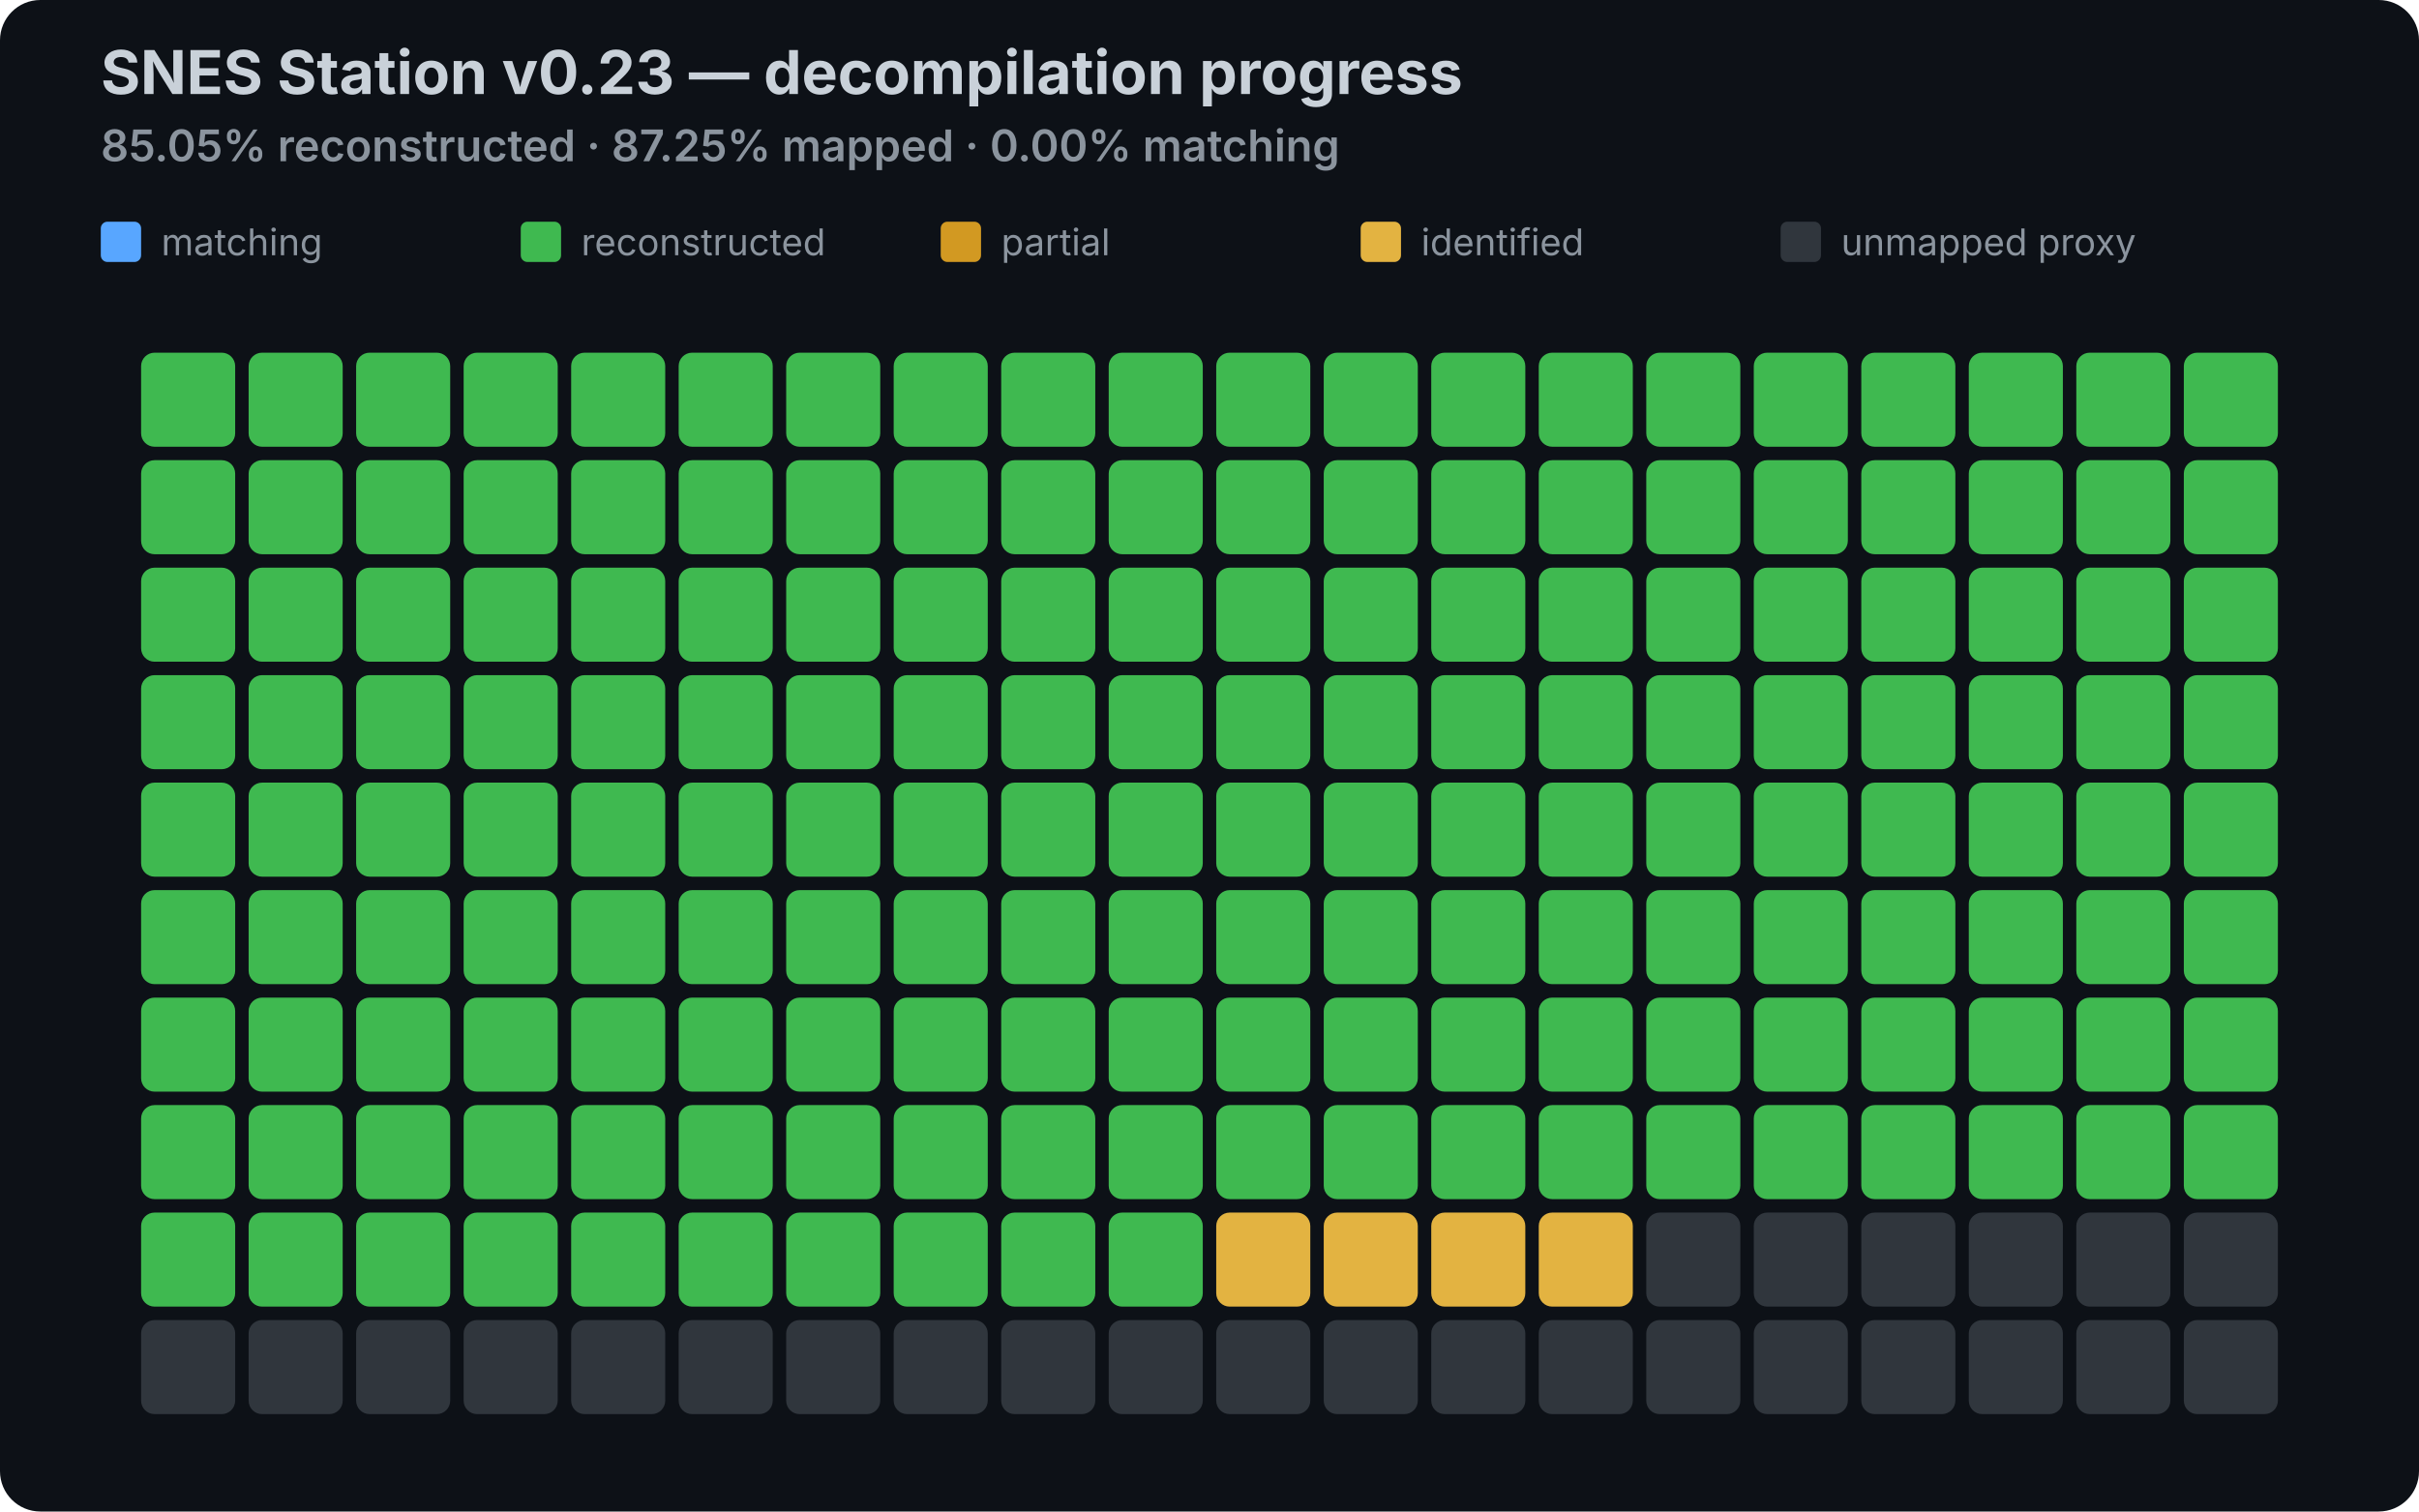
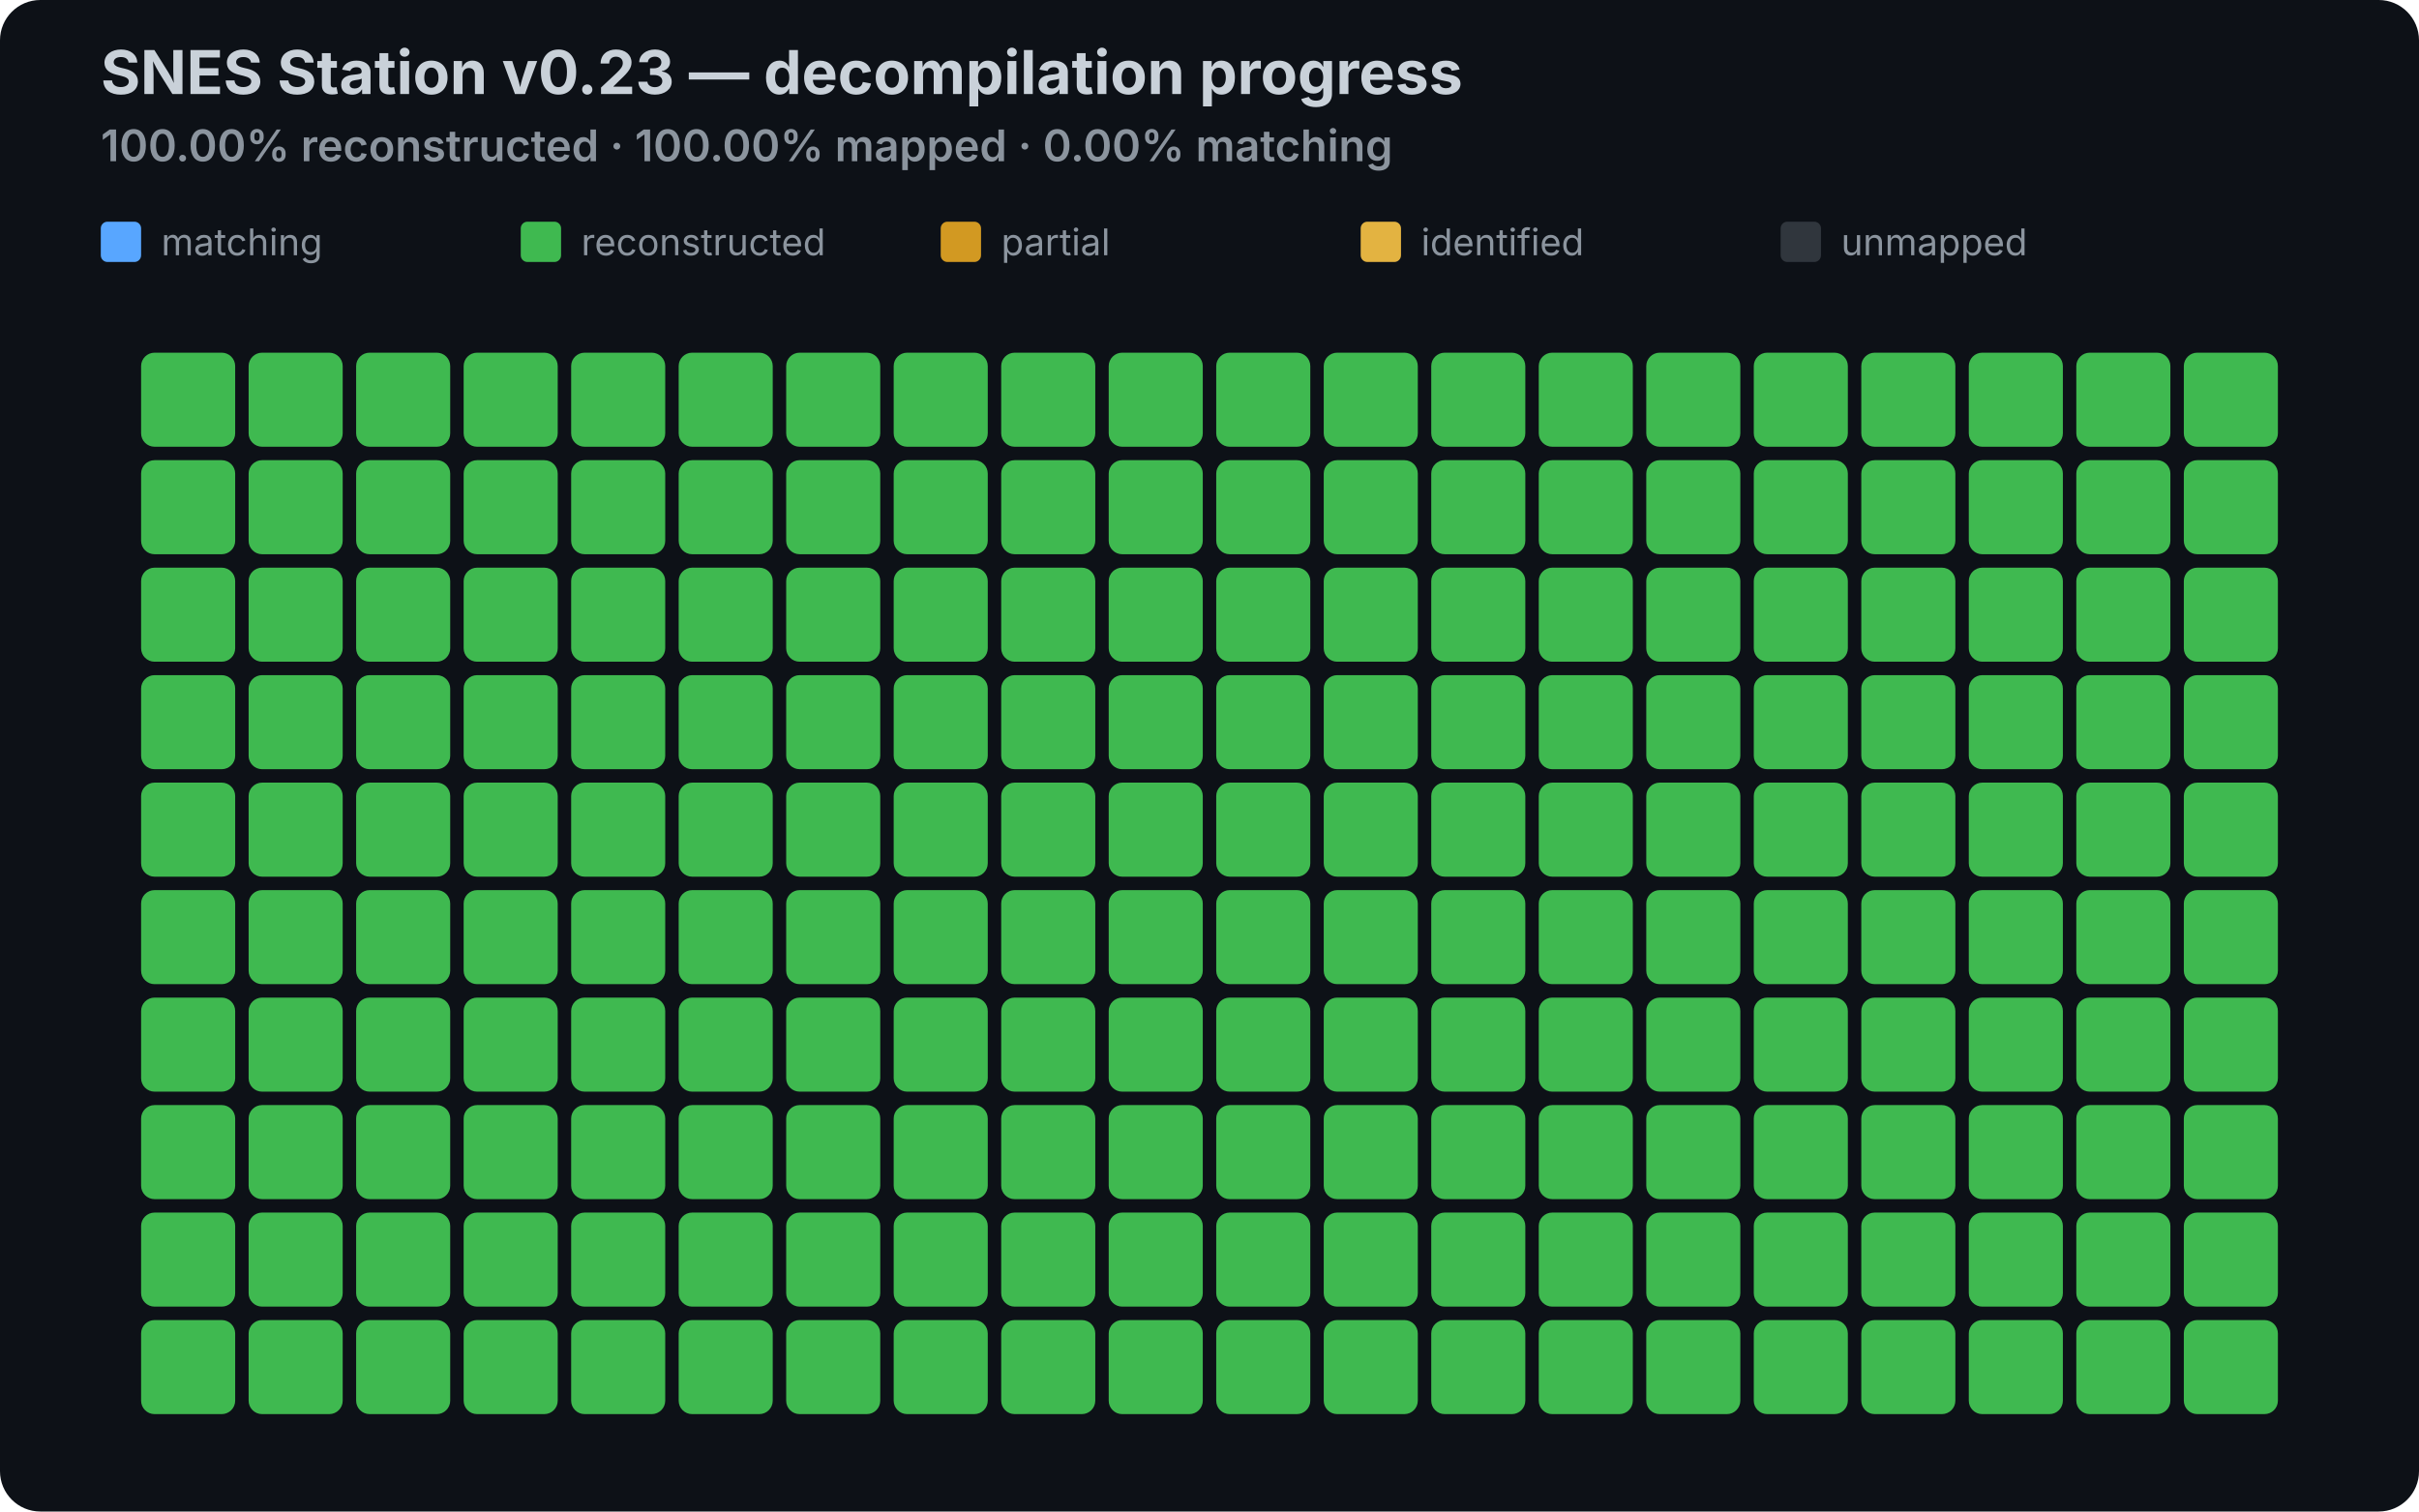
<svg xmlns="http://www.w3.org/2000/svg" width="720" height="450" viewBox="0 0 720 450" role="img" aria-labelledby="title desc">
  <style>
  .title { font: 700 18px -apple-system,BlinkMacSystemFont,"Segoe UI",sans-serif; fill: #c9d1d9; }
  .sub { font: 600 13px -apple-system,BlinkMacSystemFont,"Segoe UI",sans-serif; fill: #8b949e; }
  .legend { font: 11px -apple-system,BlinkMacSystemFont,"Segoe UI",sans-serif; fill: #8b949e; }
</style>
  <rect width="100%" height="100%" rx="12" fill="#0d1117" />
  <text x="30" y="28" class="title">SNES Station v0.23 — decompilation progress</text>
-   <text x="30" y="48" class="sub">85.05% reconstructed · 87.25% mapped · 0.00% matching</text>
+   <text x="30" y="48" class="sub">100.00% reconstructed · 100.00% mapped · 0.00% matching</text>
  <rect x="30" y="66" width="12" height="12" rx="2" fill="#58a6ff" />
  <text x="48" y="76" class="legend">matching</text>
  <rect x="155" y="66" width="12" height="12" rx="2" fill="#3fb950" />
  <text x="173" y="76" class="legend">reconstructed</text>
  <rect x="280" y="66" width="12" height="12" rx="2" fill="#d29922" />
  <text x="298" y="76" class="legend">partial</text>
  <rect x="405" y="66" width="12" height="12" rx="2" fill="#e3b341" />
  <text x="423" y="76" class="legend">identified</text>
  <rect x="530" y="66" width="12" height="12" rx="2" fill="#30363d" />
-   <text x="548" y="76" class="legend">unmapped proxy</text>
+   <text x="548" y="76" class="legend">unmapped</text>
  <rect x="42" y="105" width="28" height="28" rx="4" fill="#3fb950" data-status="RECONSTRUCTED" />
  <rect x="74" y="105" width="28" height="28" rx="4" fill="#3fb950" data-status="RECONSTRUCTED" />
  <rect x="106" y="105" width="28" height="28" rx="4" fill="#3fb950" data-status="RECONSTRUCTED" />
  <rect x="138" y="105" width="28" height="28" rx="4" fill="#3fb950" data-status="RECONSTRUCTED" />
  <rect x="170" y="105" width="28" height="28" rx="4" fill="#3fb950" data-status="RECONSTRUCTED" />
  <rect x="202" y="105" width="28" height="28" rx="4" fill="#3fb950" data-status="RECONSTRUCTED" />
  <rect x="234" y="105" width="28" height="28" rx="4" fill="#3fb950" data-status="RECONSTRUCTED" />
  <rect x="266" y="105" width="28" height="28" rx="4" fill="#3fb950" data-status="RECONSTRUCTED" />
  <rect x="298" y="105" width="28" height="28" rx="4" fill="#3fb950" data-status="RECONSTRUCTED" />
  <rect x="330" y="105" width="28" height="28" rx="4" fill="#3fb950" data-status="RECONSTRUCTED" />
  <rect x="362" y="105" width="28" height="28" rx="4" fill="#3fb950" data-status="RECONSTRUCTED" />
  <rect x="394" y="105" width="28" height="28" rx="4" fill="#3fb950" data-status="RECONSTRUCTED" />
  <rect x="426" y="105" width="28" height="28" rx="4" fill="#3fb950" data-status="RECONSTRUCTED" />
  <rect x="458" y="105" width="28" height="28" rx="4" fill="#3fb950" data-status="RECONSTRUCTED" />
  <rect x="490" y="105" width="28" height="28" rx="4" fill="#3fb950" data-status="RECONSTRUCTED" />
  <rect x="522" y="105" width="28" height="28" rx="4" fill="#3fb950" data-status="RECONSTRUCTED" />
  <rect x="554" y="105" width="28" height="28" rx="4" fill="#3fb950" data-status="RECONSTRUCTED" />
  <rect x="586" y="105" width="28" height="28" rx="4" fill="#3fb950" data-status="RECONSTRUCTED" />
  <rect x="618" y="105" width="28" height="28" rx="4" fill="#3fb950" data-status="RECONSTRUCTED" />
  <rect x="650" y="105" width="28" height="28" rx="4" fill="#3fb950" data-status="RECONSTRUCTED" />
  <rect x="42" y="137" width="28" height="28" rx="4" fill="#3fb950" data-status="RECONSTRUCTED" />
  <rect x="74" y="137" width="28" height="28" rx="4" fill="#3fb950" data-status="RECONSTRUCTED" />
  <rect x="106" y="137" width="28" height="28" rx="4" fill="#3fb950" data-status="RECONSTRUCTED" />
  <rect x="138" y="137" width="28" height="28" rx="4" fill="#3fb950" data-status="RECONSTRUCTED" />
  <rect x="170" y="137" width="28" height="28" rx="4" fill="#3fb950" data-status="RECONSTRUCTED" />
  <rect x="202" y="137" width="28" height="28" rx="4" fill="#3fb950" data-status="RECONSTRUCTED" />
  <rect x="234" y="137" width="28" height="28" rx="4" fill="#3fb950" data-status="RECONSTRUCTED" />
  <rect x="266" y="137" width="28" height="28" rx="4" fill="#3fb950" data-status="RECONSTRUCTED" />
  <rect x="298" y="137" width="28" height="28" rx="4" fill="#3fb950" data-status="RECONSTRUCTED" />
  <rect x="330" y="137" width="28" height="28" rx="4" fill="#3fb950" data-status="RECONSTRUCTED" />
  <rect x="362" y="137" width="28" height="28" rx="4" fill="#3fb950" data-status="RECONSTRUCTED" />
  <rect x="394" y="137" width="28" height="28" rx="4" fill="#3fb950" data-status="RECONSTRUCTED" />
  <rect x="426" y="137" width="28" height="28" rx="4" fill="#3fb950" data-status="RECONSTRUCTED" />
  <rect x="458" y="137" width="28" height="28" rx="4" fill="#3fb950" data-status="RECONSTRUCTED" />
  <rect x="490" y="137" width="28" height="28" rx="4" fill="#3fb950" data-status="RECONSTRUCTED" />
  <rect x="522" y="137" width="28" height="28" rx="4" fill="#3fb950" data-status="RECONSTRUCTED" />
  <rect x="554" y="137" width="28" height="28" rx="4" fill="#3fb950" data-status="RECONSTRUCTED" />
  <rect x="586" y="137" width="28" height="28" rx="4" fill="#3fb950" data-status="RECONSTRUCTED" />
  <rect x="618" y="137" width="28" height="28" rx="4" fill="#3fb950" data-status="RECONSTRUCTED" />
  <rect x="650" y="137" width="28" height="28" rx="4" fill="#3fb950" data-status="RECONSTRUCTED" />
  <rect x="42" y="169" width="28" height="28" rx="4" fill="#3fb950" data-status="RECONSTRUCTED" />
  <rect x="74" y="169" width="28" height="28" rx="4" fill="#3fb950" data-status="RECONSTRUCTED" />
  <rect x="106" y="169" width="28" height="28" rx="4" fill="#3fb950" data-status="RECONSTRUCTED" />
  <rect x="138" y="169" width="28" height="28" rx="4" fill="#3fb950" data-status="RECONSTRUCTED" />
  <rect x="170" y="169" width="28" height="28" rx="4" fill="#3fb950" data-status="RECONSTRUCTED" />
  <rect x="202" y="169" width="28" height="28" rx="4" fill="#3fb950" data-status="RECONSTRUCTED" />
  <rect x="234" y="169" width="28" height="28" rx="4" fill="#3fb950" data-status="RECONSTRUCTED" />
  <rect x="266" y="169" width="28" height="28" rx="4" fill="#3fb950" data-status="RECONSTRUCTED" />
  <rect x="298" y="169" width="28" height="28" rx="4" fill="#3fb950" data-status="RECONSTRUCTED" />
  <rect x="330" y="169" width="28" height="28" rx="4" fill="#3fb950" data-status="RECONSTRUCTED" />
  <rect x="362" y="169" width="28" height="28" rx="4" fill="#3fb950" data-status="RECONSTRUCTED" />
  <rect x="394" y="169" width="28" height="28" rx="4" fill="#3fb950" data-status="RECONSTRUCTED" />
  <rect x="426" y="169" width="28" height="28" rx="4" fill="#3fb950" data-status="RECONSTRUCTED" />
  <rect x="458" y="169" width="28" height="28" rx="4" fill="#3fb950" data-status="RECONSTRUCTED" />
  <rect x="490" y="169" width="28" height="28" rx="4" fill="#3fb950" data-status="RECONSTRUCTED" />
  <rect x="522" y="169" width="28" height="28" rx="4" fill="#3fb950" data-status="RECONSTRUCTED" />
  <rect x="554" y="169" width="28" height="28" rx="4" fill="#3fb950" data-status="RECONSTRUCTED" />
  <rect x="586" y="169" width="28" height="28" rx="4" fill="#3fb950" data-status="RECONSTRUCTED" />
  <rect x="618" y="169" width="28" height="28" rx="4" fill="#3fb950" data-status="RECONSTRUCTED" />
  <rect x="650" y="169" width="28" height="28" rx="4" fill="#3fb950" data-status="RECONSTRUCTED" />
  <rect x="42" y="201" width="28" height="28" rx="4" fill="#3fb950" data-status="RECONSTRUCTED" />
  <rect x="74" y="201" width="28" height="28" rx="4" fill="#3fb950" data-status="RECONSTRUCTED" />
  <rect x="106" y="201" width="28" height="28" rx="4" fill="#3fb950" data-status="RECONSTRUCTED" />
  <rect x="138" y="201" width="28" height="28" rx="4" fill="#3fb950" data-status="RECONSTRUCTED" />
  <rect x="170" y="201" width="28" height="28" rx="4" fill="#3fb950" data-status="RECONSTRUCTED" />
  <rect x="202" y="201" width="28" height="28" rx="4" fill="#3fb950" data-status="RECONSTRUCTED" />
  <rect x="234" y="201" width="28" height="28" rx="4" fill="#3fb950" data-status="RECONSTRUCTED" />
  <rect x="266" y="201" width="28" height="28" rx="4" fill="#3fb950" data-status="RECONSTRUCTED" />
  <rect x="298" y="201" width="28" height="28" rx="4" fill="#3fb950" data-status="RECONSTRUCTED" />
  <rect x="330" y="201" width="28" height="28" rx="4" fill="#3fb950" data-status="RECONSTRUCTED" />
  <rect x="362" y="201" width="28" height="28" rx="4" fill="#3fb950" data-status="RECONSTRUCTED" />
  <rect x="394" y="201" width="28" height="28" rx="4" fill="#3fb950" data-status="RECONSTRUCTED" />
  <rect x="426" y="201" width="28" height="28" rx="4" fill="#3fb950" data-status="RECONSTRUCTED" />
  <rect x="458" y="201" width="28" height="28" rx="4" fill="#3fb950" data-status="RECONSTRUCTED" />
  <rect x="490" y="201" width="28" height="28" rx="4" fill="#3fb950" data-status="RECONSTRUCTED" />
  <rect x="522" y="201" width="28" height="28" rx="4" fill="#3fb950" data-status="RECONSTRUCTED" />
  <rect x="554" y="201" width="28" height="28" rx="4" fill="#3fb950" data-status="RECONSTRUCTED" />
  <rect x="586" y="201" width="28" height="28" rx="4" fill="#3fb950" data-status="RECONSTRUCTED" />
  <rect x="618" y="201" width="28" height="28" rx="4" fill="#3fb950" data-status="RECONSTRUCTED" />
  <rect x="650" y="201" width="28" height="28" rx="4" fill="#3fb950" data-status="RECONSTRUCTED" />
  <rect x="42" y="233" width="28" height="28" rx="4" fill="#3fb950" data-status="RECONSTRUCTED" />
  <rect x="74" y="233" width="28" height="28" rx="4" fill="#3fb950" data-status="RECONSTRUCTED" />
  <rect x="106" y="233" width="28" height="28" rx="4" fill="#3fb950" data-status="RECONSTRUCTED" />
  <rect x="138" y="233" width="28" height="28" rx="4" fill="#3fb950" data-status="RECONSTRUCTED" />
  <rect x="170" y="233" width="28" height="28" rx="4" fill="#3fb950" data-status="RECONSTRUCTED" />
  <rect x="202" y="233" width="28" height="28" rx="4" fill="#3fb950" data-status="RECONSTRUCTED" />
  <rect x="234" y="233" width="28" height="28" rx="4" fill="#3fb950" data-status="RECONSTRUCTED" />
  <rect x="266" y="233" width="28" height="28" rx="4" fill="#3fb950" data-status="RECONSTRUCTED" />
  <rect x="298" y="233" width="28" height="28" rx="4" fill="#3fb950" data-status="RECONSTRUCTED" />
  <rect x="330" y="233" width="28" height="28" rx="4" fill="#3fb950" data-status="RECONSTRUCTED" />
  <rect x="362" y="233" width="28" height="28" rx="4" fill="#3fb950" data-status="RECONSTRUCTED" />
  <rect x="394" y="233" width="28" height="28" rx="4" fill="#3fb950" data-status="RECONSTRUCTED" />
  <rect x="426" y="233" width="28" height="28" rx="4" fill="#3fb950" data-status="RECONSTRUCTED" />
  <rect x="458" y="233" width="28" height="28" rx="4" fill="#3fb950" data-status="RECONSTRUCTED" />
  <rect x="490" y="233" width="28" height="28" rx="4" fill="#3fb950" data-status="RECONSTRUCTED" />
  <rect x="522" y="233" width="28" height="28" rx="4" fill="#3fb950" data-status="RECONSTRUCTED" />
  <rect x="554" y="233" width="28" height="28" rx="4" fill="#3fb950" data-status="RECONSTRUCTED" />
  <rect x="586" y="233" width="28" height="28" rx="4" fill="#3fb950" data-status="RECONSTRUCTED" />
  <rect x="618" y="233" width="28" height="28" rx="4" fill="#3fb950" data-status="RECONSTRUCTED" />
  <rect x="650" y="233" width="28" height="28" rx="4" fill="#3fb950" data-status="RECONSTRUCTED" />
  <rect x="42" y="265" width="28" height="28" rx="4" fill="#3fb950" data-status="RECONSTRUCTED" />
  <rect x="74" y="265" width="28" height="28" rx="4" fill="#3fb950" data-status="RECONSTRUCTED" />
  <rect x="106" y="265" width="28" height="28" rx="4" fill="#3fb950" data-status="RECONSTRUCTED" />
  <rect x="138" y="265" width="28" height="28" rx="4" fill="#3fb950" data-status="RECONSTRUCTED" />
  <rect x="170" y="265" width="28" height="28" rx="4" fill="#3fb950" data-status="RECONSTRUCTED" />
  <rect x="202" y="265" width="28" height="28" rx="4" fill="#3fb950" data-status="RECONSTRUCTED" />
  <rect x="234" y="265" width="28" height="28" rx="4" fill="#3fb950" data-status="RECONSTRUCTED" />
  <rect x="266" y="265" width="28" height="28" rx="4" fill="#3fb950" data-status="RECONSTRUCTED" />
  <rect x="298" y="265" width="28" height="28" rx="4" fill="#3fb950" data-status="RECONSTRUCTED" />
  <rect x="330" y="265" width="28" height="28" rx="4" fill="#3fb950" data-status="RECONSTRUCTED" />
  <rect x="362" y="265" width="28" height="28" rx="4" fill="#3fb950" data-status="RECONSTRUCTED" />
  <rect x="394" y="265" width="28" height="28" rx="4" fill="#3fb950" data-status="RECONSTRUCTED" />
  <rect x="426" y="265" width="28" height="28" rx="4" fill="#3fb950" data-status="RECONSTRUCTED" />
  <rect x="458" y="265" width="28" height="28" rx="4" fill="#3fb950" data-status="RECONSTRUCTED" />
  <rect x="490" y="265" width="28" height="28" rx="4" fill="#3fb950" data-status="RECONSTRUCTED" />
  <rect x="522" y="265" width="28" height="28" rx="4" fill="#3fb950" data-status="RECONSTRUCTED" />
  <rect x="554" y="265" width="28" height="28" rx="4" fill="#3fb950" data-status="RECONSTRUCTED" />
  <rect x="586" y="265" width="28" height="28" rx="4" fill="#3fb950" data-status="RECONSTRUCTED" />
  <rect x="618" y="265" width="28" height="28" rx="4" fill="#3fb950" data-status="RECONSTRUCTED" />
  <rect x="650" y="265" width="28" height="28" rx="4" fill="#3fb950" data-status="RECONSTRUCTED" />
  <rect x="42" y="297" width="28" height="28" rx="4" fill="#3fb950" data-status="RECONSTRUCTED" />
  <rect x="74" y="297" width="28" height="28" rx="4" fill="#3fb950" data-status="RECONSTRUCTED" />
  <rect x="106" y="297" width="28" height="28" rx="4" fill="#3fb950" data-status="RECONSTRUCTED" />
  <rect x="138" y="297" width="28" height="28" rx="4" fill="#3fb950" data-status="RECONSTRUCTED" />
  <rect x="170" y="297" width="28" height="28" rx="4" fill="#3fb950" data-status="RECONSTRUCTED" />
  <rect x="202" y="297" width="28" height="28" rx="4" fill="#3fb950" data-status="RECONSTRUCTED" />
  <rect x="234" y="297" width="28" height="28" rx="4" fill="#3fb950" data-status="RECONSTRUCTED" />
  <rect x="266" y="297" width="28" height="28" rx="4" fill="#3fb950" data-status="RECONSTRUCTED" />
  <rect x="298" y="297" width="28" height="28" rx="4" fill="#3fb950" data-status="RECONSTRUCTED" />
  <rect x="330" y="297" width="28" height="28" rx="4" fill="#3fb950" data-status="RECONSTRUCTED" />
  <rect x="362" y="297" width="28" height="28" rx="4" fill="#3fb950" data-status="RECONSTRUCTED" />
  <rect x="394" y="297" width="28" height="28" rx="4" fill="#3fb950" data-status="RECONSTRUCTED" />
  <rect x="426" y="297" width="28" height="28" rx="4" fill="#3fb950" data-status="RECONSTRUCTED" />
  <rect x="458" y="297" width="28" height="28" rx="4" fill="#3fb950" data-status="RECONSTRUCTED" />
  <rect x="490" y="297" width="28" height="28" rx="4" fill="#3fb950" data-status="RECONSTRUCTED" />
  <rect x="522" y="297" width="28" height="28" rx="4" fill="#3fb950" data-status="RECONSTRUCTED" />
  <rect x="554" y="297" width="28" height="28" rx="4" fill="#3fb950" data-status="RECONSTRUCTED" />
  <rect x="586" y="297" width="28" height="28" rx="4" fill="#3fb950" data-status="RECONSTRUCTED" />
  <rect x="618" y="297" width="28" height="28" rx="4" fill="#3fb950" data-status="RECONSTRUCTED" />
  <rect x="650" y="297" width="28" height="28" rx="4" fill="#3fb950" data-status="RECONSTRUCTED" />
  <rect x="42" y="329" width="28" height="28" rx="4" fill="#3fb950" data-status="RECONSTRUCTED" />
  <rect x="74" y="329" width="28" height="28" rx="4" fill="#3fb950" data-status="RECONSTRUCTED" />
  <rect x="106" y="329" width="28" height="28" rx="4" fill="#3fb950" data-status="RECONSTRUCTED" />
  <rect x="138" y="329" width="28" height="28" rx="4" fill="#3fb950" data-status="RECONSTRUCTED" />
  <rect x="170" y="329" width="28" height="28" rx="4" fill="#3fb950" data-status="RECONSTRUCTED" />
  <rect x="202" y="329" width="28" height="28" rx="4" fill="#3fb950" data-status="RECONSTRUCTED" />
  <rect x="234" y="329" width="28" height="28" rx="4" fill="#3fb950" data-status="RECONSTRUCTED" />
  <rect x="266" y="329" width="28" height="28" rx="4" fill="#3fb950" data-status="RECONSTRUCTED" />
  <rect x="298" y="329" width="28" height="28" rx="4" fill="#3fb950" data-status="RECONSTRUCTED" />
  <rect x="330" y="329" width="28" height="28" rx="4" fill="#3fb950" data-status="RECONSTRUCTED" />
  <rect x="362" y="329" width="28" height="28" rx="4" fill="#3fb950" data-status="RECONSTRUCTED" />
  <rect x="394" y="329" width="28" height="28" rx="4" fill="#3fb950" data-status="RECONSTRUCTED" />
  <rect x="426" y="329" width="28" height="28" rx="4" fill="#3fb950" data-status="RECONSTRUCTED" />
  <rect x="458" y="329" width="28" height="28" rx="4" fill="#3fb950" data-status="RECONSTRUCTED" />
  <rect x="490" y="329" width="28" height="28" rx="4" fill="#3fb950" data-status="RECONSTRUCTED" />
  <rect x="522" y="329" width="28" height="28" rx="4" fill="#3fb950" data-status="RECONSTRUCTED" />
  <rect x="554" y="329" width="28" height="28" rx="4" fill="#3fb950" data-status="RECONSTRUCTED" />
  <rect x="586" y="329" width="28" height="28" rx="4" fill="#3fb950" data-status="RECONSTRUCTED" />
  <rect x="618" y="329" width="28" height="28" rx="4" fill="#3fb950" data-status="RECONSTRUCTED" />
  <rect x="650" y="329" width="28" height="28" rx="4" fill="#3fb950" data-status="RECONSTRUCTED" />
  <rect x="42" y="361" width="28" height="28" rx="4" fill="#3fb950" data-status="RECONSTRUCTED" />
  <rect x="74" y="361" width="28" height="28" rx="4" fill="#3fb950" data-status="RECONSTRUCTED" />
  <rect x="106" y="361" width="28" height="28" rx="4" fill="#3fb950" data-status="RECONSTRUCTED" />
  <rect x="138" y="361" width="28" height="28" rx="4" fill="#3fb950" data-status="RECONSTRUCTED" />
  <rect x="170" y="361" width="28" height="28" rx="4" fill="#3fb950" data-status="RECONSTRUCTED" />
  <rect x="202" y="361" width="28" height="28" rx="4" fill="#3fb950" data-status="RECONSTRUCTED" />
  <rect x="234" y="361" width="28" height="28" rx="4" fill="#3fb950" data-status="RECONSTRUCTED" />
  <rect x="266" y="361" width="28" height="28" rx="4" fill="#3fb950" data-status="RECONSTRUCTED" />
  <rect x="298" y="361" width="28" height="28" rx="4" fill="#3fb950" data-status="RECONSTRUCTED" />
  <rect x="330" y="361" width="28" height="28" rx="4" fill="#3fb950" data-status="RECONSTRUCTED" />
-   <rect x="362" y="361" width="28" height="28" rx="4" fill="#e3b341" data-status="IDENTIFIED" />
-   <rect x="394" y="361" width="28" height="28" rx="4" fill="#e3b341" data-status="IDENTIFIED" />
-   <rect x="426" y="361" width="28" height="28" rx="4" fill="#e3b341" data-status="IDENTIFIED" />
-   <rect x="458" y="361" width="28" height="28" rx="4" fill="#e3b341" data-status="IDENTIFIED" />
-   <rect x="490" y="361" width="28" height="28" rx="4" fill="#30363d" data-status="UNKNOWN" />
-   <rect x="522" y="361" width="28" height="28" rx="4" fill="#30363d" data-status="UNKNOWN" />
-   <rect x="554" y="361" width="28" height="28" rx="4" fill="#30363d" data-status="UNKNOWN" />
-   <rect x="586" y="361" width="28" height="28" rx="4" fill="#30363d" data-status="UNKNOWN" />
-   <rect x="618" y="361" width="28" height="28" rx="4" fill="#30363d" data-status="UNKNOWN" />
-   <rect x="650" y="361" width="28" height="28" rx="4" fill="#30363d" data-status="UNKNOWN" />
-   <rect x="42" y="393" width="28" height="28" rx="4" fill="#30363d" data-status="UNKNOWN" />
-   <rect x="74" y="393" width="28" height="28" rx="4" fill="#30363d" data-status="UNKNOWN" />
-   <rect x="106" y="393" width="28" height="28" rx="4" fill="#30363d" data-status="UNKNOWN" />
-   <rect x="138" y="393" width="28" height="28" rx="4" fill="#30363d" data-status="UNKNOWN" />
-   <rect x="170" y="393" width="28" height="28" rx="4" fill="#30363d" data-status="UNKNOWN" />
-   <rect x="202" y="393" width="28" height="28" rx="4" fill="#30363d" data-status="UNKNOWN" />
-   <rect x="234" y="393" width="28" height="28" rx="4" fill="#30363d" data-status="UNKNOWN" />
-   <rect x="266" y="393" width="28" height="28" rx="4" fill="#30363d" data-status="UNKNOWN" />
-   <rect x="298" y="393" width="28" height="28" rx="4" fill="#30363d" data-status="UNKNOWN" />
-   <rect x="330" y="393" width="28" height="28" rx="4" fill="#30363d" data-status="UNKNOWN" />
-   <rect x="362" y="393" width="28" height="28" rx="4" fill="#30363d" data-status="UNKNOWN" />
-   <rect x="394" y="393" width="28" height="28" rx="4" fill="#30363d" data-status="UNKNOWN" />
-   <rect x="426" y="393" width="28" height="28" rx="4" fill="#30363d" data-status="UNKNOWN" />
-   <rect x="458" y="393" width="28" height="28" rx="4" fill="#30363d" data-status="UNKNOWN" />
-   <rect x="490" y="393" width="28" height="28" rx="4" fill="#30363d" data-status="UNKNOWN" />
-   <rect x="522" y="393" width="28" height="28" rx="4" fill="#30363d" data-status="UNKNOWN" />
-   <rect x="554" y="393" width="28" height="28" rx="4" fill="#30363d" data-status="UNKNOWN" />
-   <rect x="586" y="393" width="28" height="28" rx="4" fill="#30363d" data-status="UNKNOWN" />
-   <rect x="618" y="393" width="28" height="28" rx="4" fill="#30363d" data-status="UNKNOWN" />
-   <rect x="650" y="393" width="28" height="28" rx="4" fill="#30363d" data-status="UNKNOWN" />
+   <rect x="362" y="361" width="28" height="28" rx="4" fill="#3fb950" data-status="RECONSTRUCTED" />
+   <rect x="394" y="361" width="28" height="28" rx="4" fill="#3fb950" data-status="RECONSTRUCTED" />
+   <rect x="426" y="361" width="28" height="28" rx="4" fill="#3fb950" data-status="RECONSTRUCTED" />
+   <rect x="458" y="361" width="28" height="28" rx="4" fill="#3fb950" data-status="RECONSTRUCTED" />
+   <rect x="490" y="361" width="28" height="28" rx="4" fill="#3fb950" data-status="RECONSTRUCTED" />
+   <rect x="522" y="361" width="28" height="28" rx="4" fill="#3fb950" data-status="RECONSTRUCTED" />
+   <rect x="554" y="361" width="28" height="28" rx="4" fill="#3fb950" data-status="RECONSTRUCTED" />
+   <rect x="586" y="361" width="28" height="28" rx="4" fill="#3fb950" data-status="RECONSTRUCTED" />
+   <rect x="618" y="361" width="28" height="28" rx="4" fill="#3fb950" data-status="RECONSTRUCTED" />
+   <rect x="650" y="361" width="28" height="28" rx="4" fill="#3fb950" data-status="RECONSTRUCTED" />
+   <rect x="42" y="393" width="28" height="28" rx="4" fill="#3fb950" data-status="RECONSTRUCTED" />
+   <rect x="74" y="393" width="28" height="28" rx="4" fill="#3fb950" data-status="RECONSTRUCTED" />
+   <rect x="106" y="393" width="28" height="28" rx="4" fill="#3fb950" data-status="RECONSTRUCTED" />
+   <rect x="138" y="393" width="28" height="28" rx="4" fill="#3fb950" data-status="RECONSTRUCTED" />
+   <rect x="170" y="393" width="28" height="28" rx="4" fill="#3fb950" data-status="RECONSTRUCTED" />
+   <rect x="202" y="393" width="28" height="28" rx="4" fill="#3fb950" data-status="RECONSTRUCTED" />
+   <rect x="234" y="393" width="28" height="28" rx="4" fill="#3fb950" data-status="RECONSTRUCTED" />
+   <rect x="266" y="393" width="28" height="28" rx="4" fill="#3fb950" data-status="RECONSTRUCTED" />
+   <rect x="298" y="393" width="28" height="28" rx="4" fill="#3fb950" data-status="RECONSTRUCTED" />
+   <rect x="330" y="393" width="28" height="28" rx="4" fill="#3fb950" data-status="RECONSTRUCTED" />
+   <rect x="362" y="393" width="28" height="28" rx="4" fill="#3fb950" data-status="RECONSTRUCTED" />
+   <rect x="394" y="393" width="28" height="28" rx="4" fill="#3fb950" data-status="RECONSTRUCTED" />
+   <rect x="426" y="393" width="28" height="28" rx="4" fill="#3fb950" data-status="RECONSTRUCTED" />
+   <rect x="458" y="393" width="28" height="28" rx="4" fill="#3fb950" data-status="RECONSTRUCTED" />
+   <rect x="490" y="393" width="28" height="28" rx="4" fill="#3fb950" data-status="RECONSTRUCTED" />
+   <rect x="522" y="393" width="28" height="28" rx="4" fill="#3fb950" data-status="RECONSTRUCTED" />
+   <rect x="554" y="393" width="28" height="28" rx="4" fill="#3fb950" data-status="RECONSTRUCTED" />
+   <rect x="586" y="393" width="28" height="28" rx="4" fill="#3fb950" data-status="RECONSTRUCTED" />
+   <rect x="618" y="393" width="28" height="28" rx="4" fill="#3fb950" data-status="RECONSTRUCTED" />
+   <rect x="650" y="393" width="28" height="28" rx="4" fill="#3fb950" data-status="RECONSTRUCTED" />
</svg>
